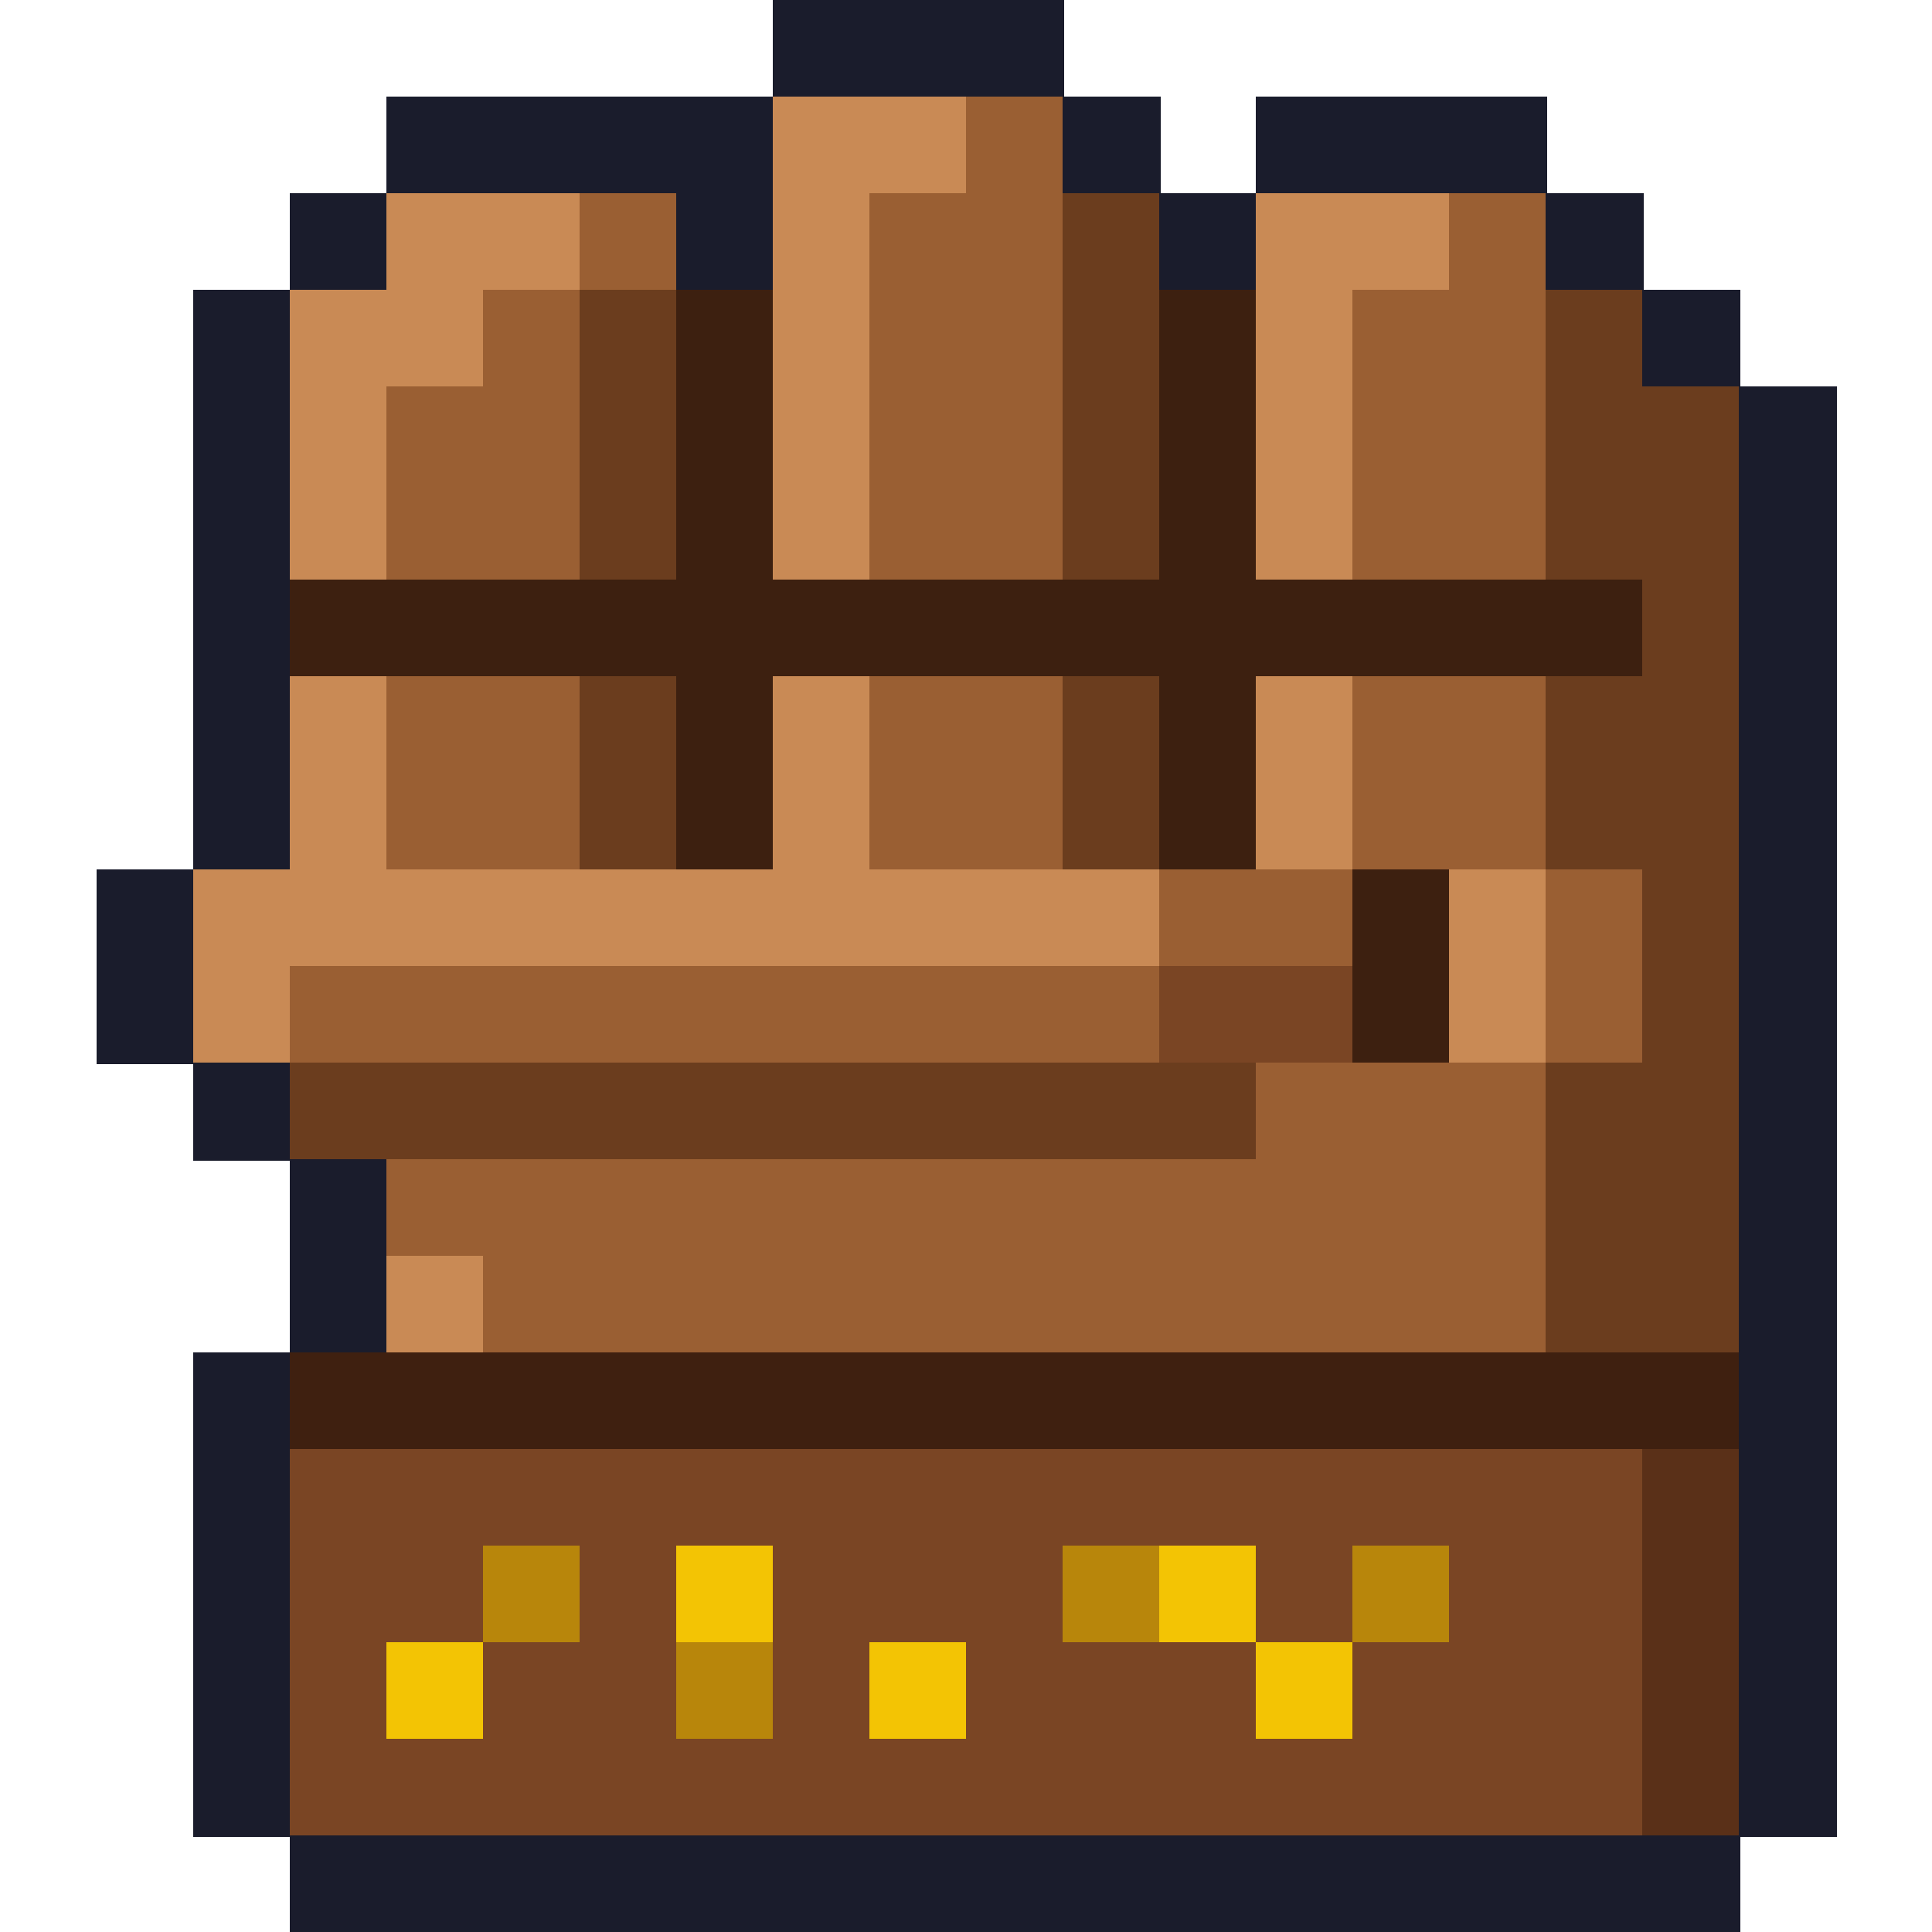
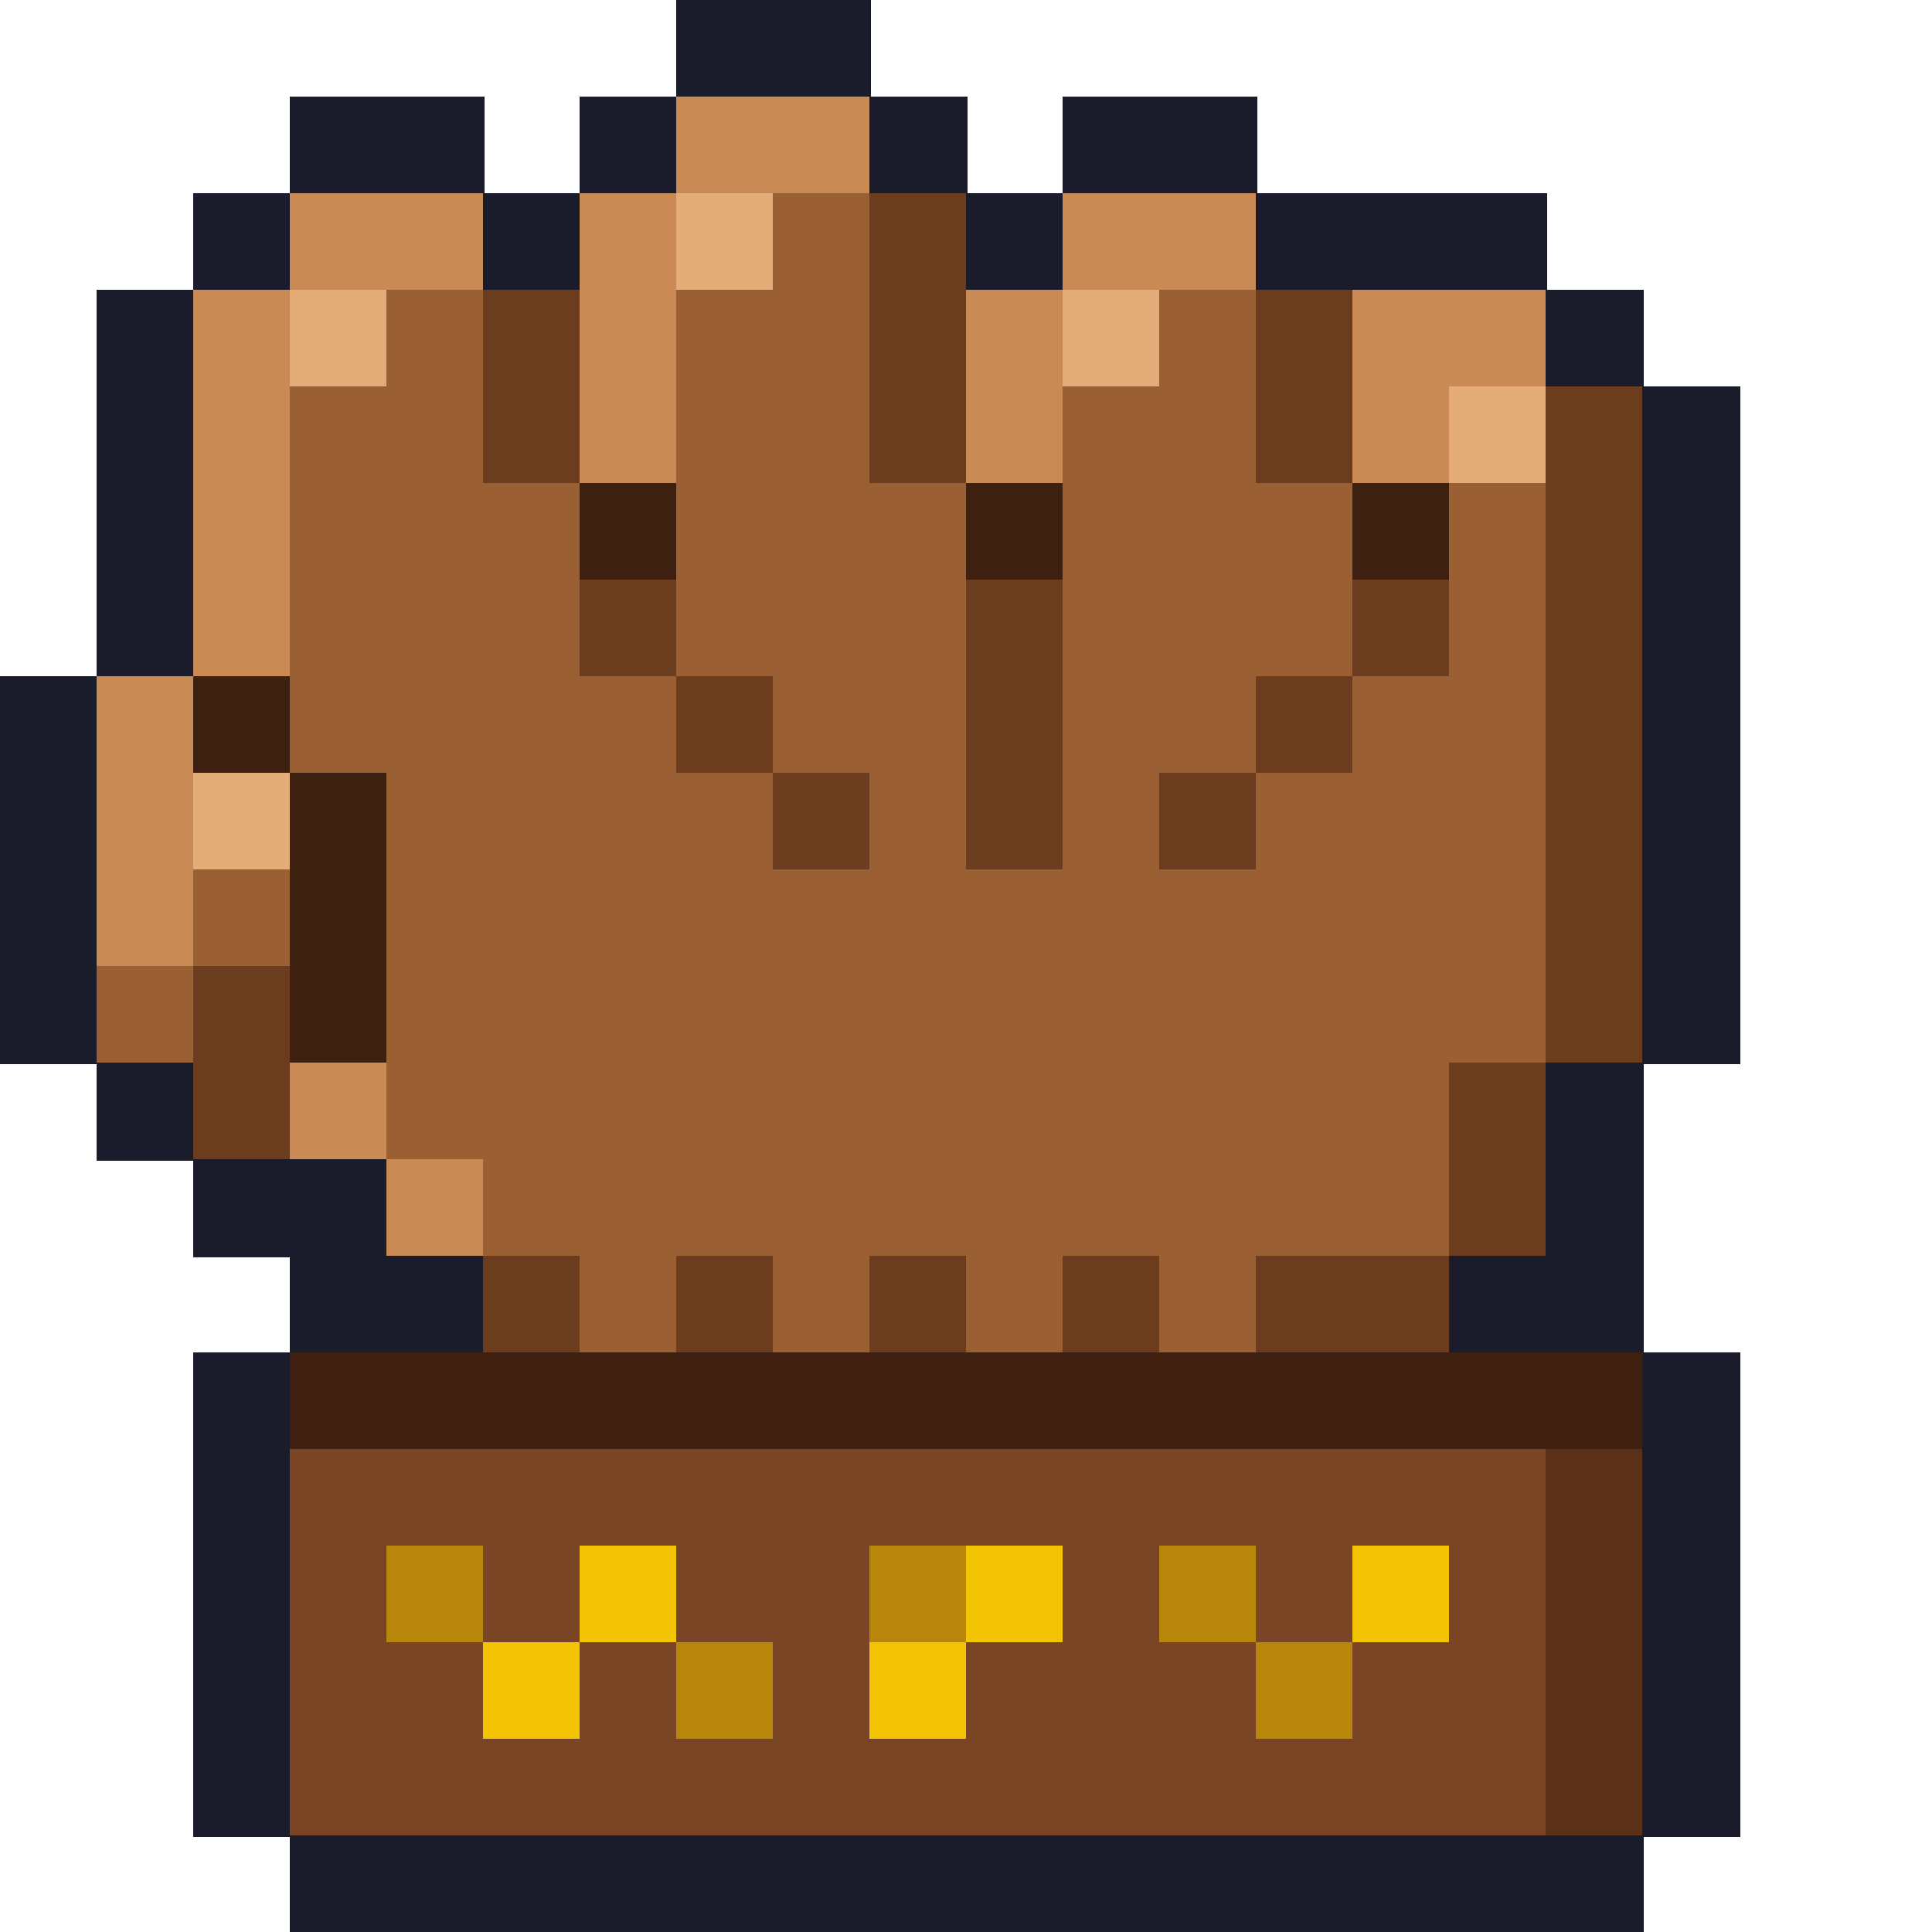
<svg xmlns="http://www.w3.org/2000/svg" viewBox="0 0 20 20" shape-rendering="crispEdges">
+   <rect x="7" y="0" width="1.02" height="1.02" fill="#1a1c2c" />
  <rect x="8" y="0" width="1.02" height="1.02" fill="#1a1c2c" />
-   <rect x="9" y="0" width="1.02" height="1.02" fill="#1a1c2c" />
-   <rect x="10" y="0" width="1.02" height="1.02" fill="#1a1c2c" />
+   <rect x="3" y="1" width="1.02" height="1.02" fill="#1a1c2c" />
  <rect x="4" y="1" width="1.02" height="1.02" fill="#1a1c2c" />
-   <rect x="5" y="1" width="1.02" height="1.02" fill="#1a1c2c" />
  <rect x="6" y="1" width="1.02" height="1.02" fill="#1a1c2c" />
-   <rect x="7" y="1" width="1.02" height="1.02" fill="#1a1c2c" />
+   <rect x="7" y="1" width="1.02" height="1.02" fill="#c98a55" />
  <rect x="8" y="1" width="1.02" height="1.02" fill="#c98a55" />
-   <rect x="9" y="1" width="1.02" height="1.02" fill="#c98a55" />
-   <rect x="10" y="1" width="1.02" height="1.02" fill="#9a5f33" />
+   <rect x="9" y="1" width="1.02" height="1.02" fill="#1a1c2c" />
  <rect x="11" y="1" width="1.02" height="1.02" fill="#1a1c2c" />
-   <rect x="13" y="1" width="1.02" height="1.02" fill="#1a1c2c" />
-   <rect x="14" y="1" width="1.02" height="1.02" fill="#1a1c2c" />
-   <rect x="15" y="1" width="1.02" height="1.02" fill="#1a1c2c" />
-   <rect x="3" y="2" width="1.02" height="1.02" fill="#1a1c2c" />
+   <rect x="12" y="1" width="1.02" height="1.02" fill="#1a1c2c" />
+   <rect x="2" y="2" width="1.02" height="1.02" fill="#1a1c2c" />
+   <rect x="3" y="2" width="1.02" height="1.02" fill="#c98a55" />
  <rect x="4" y="2" width="1.02" height="1.02" fill="#c98a55" />
-   <rect x="5" y="2" width="1.02" height="1.02" fill="#c98a55" />
-   <rect x="6" y="2" width="1.02" height="1.02" fill="#9a5f33" />
-   <rect x="7" y="2" width="1.02" height="1.02" fill="#1a1c2c" />
-   <rect x="8" y="2" width="1.02" height="1.02" fill="#c98a55" />
-   <rect x="9" y="2" width="1.02" height="1.02" fill="#9a5f33" />
-   <rect x="10" y="2" width="1.02" height="1.02" fill="#9a5f33" />
-   <rect x="11" y="2" width="1.02" height="1.02" fill="#6b3d1e" />
-   <rect x="12" y="2" width="1.02" height="1.02" fill="#1a1c2c" />
-   <rect x="13" y="2" width="1.02" height="1.02" fill="#c98a55" />
-   <rect x="14" y="2" width="1.02" height="1.02" fill="#c98a55" />
-   <rect x="15" y="2" width="1.02" height="1.02" fill="#9a5f33" />
-   <rect x="16" y="2" width="1.02" height="1.02" fill="#1a1c2c" />
-   <rect x="2" y="3" width="1.02" height="1.02" fill="#1a1c2c" />
-   <rect x="3" y="3" width="1.02" height="1.02" fill="#c98a55" />
-   <rect x="4" y="3" width="1.02" height="1.02" fill="#c98a55" />
-   <rect x="5" y="3" width="1.02" height="1.02" fill="#9a5f33" />
-   <rect x="6" y="3" width="1.02" height="1.02" fill="#6b3d1e" />
-   <rect x="7" y="3" width="1.02" height="1.02" fill="#3d2010" />
-   <rect x="8" y="3" width="1.02" height="1.02" fill="#c98a55" />
-   <rect x="9" y="3" width="1.02" height="1.02" fill="#9a5f33" />
-   <rect x="10" y="3" width="1.02" height="1.02" fill="#9a5f33" />
-   <rect x="11" y="3" width="1.02" height="1.02" fill="#6b3d1e" />
-   <rect x="12" y="3" width="1.02" height="1.02" fill="#3d2010" />
-   <rect x="13" y="3" width="1.02" height="1.02" fill="#c98a55" />
-   <rect x="14" y="3" width="1.02" height="1.02" fill="#9a5f33" />
-   <rect x="15" y="3" width="1.02" height="1.02" fill="#9a5f33" />
-   <rect x="16" y="3" width="1.02" height="1.02" fill="#6b3d1e" />
-   <rect x="17" y="3" width="1.02" height="1.02" fill="#1a1c2c" />
-   <rect x="2" y="4" width="1.02" height="1.02" fill="#1a1c2c" />
-   <rect x="3" y="4" width="1.02" height="1.02" fill="#c98a55" />
+   <rect x="5" y="2" width="1.02" height="1.02" fill="#1a1c2c" />
+   <rect x="6" y="2" width="1.02" height="1.02" fill="#c98a55" />
+   <rect x="7" y="2" width="1.02" height="1.02" fill="#e3ac78" />
+   <rect x="8" y="2" width="1.02" height="1.02" fill="#9a5f33" />
+   <rect x="9" y="2" width="1.02" height="1.02" fill="#6b3d1e" />
+   <rect x="10" y="2" width="1.02" height="1.02" fill="#1a1c2c" />
+   <rect x="11" y="2" width="1.02" height="1.02" fill="#c98a55" />
+   <rect x="12" y="2" width="1.02" height="1.02" fill="#c98a55" />
+   <rect x="13" y="2" width="1.02" height="1.02" fill="#1a1c2c" />
+   <rect x="14" y="2" width="1.02" height="1.02" fill="#1a1c2c" />
+   <rect x="15" y="2" width="1.02" height="1.02" fill="#1a1c2c" />
+   <rect x="1" y="3" width="1.02" height="1.02" fill="#1a1c2c" />
+   <rect x="2" y="3" width="1.02" height="1.02" fill="#c98a55" />
+   <rect x="3" y="3" width="1.02" height="1.02" fill="#e3ac78" />
+   <rect x="4" y="3" width="1.02" height="1.02" fill="#9a5f33" />
+   <rect x="5" y="3" width="1.02" height="1.02" fill="#6b3d1e" />
+   <rect x="6" y="3" width="1.02" height="1.02" fill="#c98a55" />
+   <rect x="7" y="3" width="1.02" height="1.02" fill="#9a5f33" />
+   <rect x="8" y="3" width="1.02" height="1.02" fill="#9a5f33" />
+   <rect x="9" y="3" width="1.02" height="1.02" fill="#6b3d1e" />
+   <rect x="10" y="3" width="1.02" height="1.02" fill="#c98a55" />
+   <rect x="11" y="3" width="1.02" height="1.02" fill="#e3ac78" />
+   <rect x="12" y="3" width="1.02" height="1.02" fill="#9a5f33" />
+   <rect x="13" y="3" width="1.02" height="1.02" fill="#6b3d1e" />
+   <rect x="14" y="3" width="1.02" height="1.02" fill="#c98a55" />
+   <rect x="15" y="3" width="1.02" height="1.02" fill="#c98a55" />
+   <rect x="16" y="3" width="1.02" height="1.02" fill="#1a1c2c" />
+   <rect x="1" y="4" width="1.02" height="1.02" fill="#1a1c2c" />
+   <rect x="2" y="4" width="1.02" height="1.02" fill="#c98a55" />
+   <rect x="3" y="4" width="1.02" height="1.02" fill="#9a5f33" />
  <rect x="4" y="4" width="1.02" height="1.02" fill="#9a5f33" />
-   <rect x="5" y="4" width="1.02" height="1.02" fill="#9a5f33" />
-   <rect x="6" y="4" width="1.02" height="1.02" fill="#6b3d1e" />
-   <rect x="7" y="4" width="1.02" height="1.02" fill="#3d2010" />
-   <rect x="8" y="4" width="1.02" height="1.02" fill="#c98a55" />
-   <rect x="9" y="4" width="1.02" height="1.02" fill="#9a5f33" />
-   <rect x="10" y="4" width="1.02" height="1.02" fill="#9a5f33" />
-   <rect x="11" y="4" width="1.02" height="1.02" fill="#6b3d1e" />
-   <rect x="12" y="4" width="1.02" height="1.02" fill="#3d2010" />
-   <rect x="13" y="4" width="1.02" height="1.02" fill="#c98a55" />
-   <rect x="14" y="4" width="1.02" height="1.02" fill="#9a5f33" />
-   <rect x="15" y="4" width="1.02" height="1.02" fill="#9a5f33" />
+   <rect x="5" y="4" width="1.02" height="1.02" fill="#6b3d1e" />
+   <rect x="6" y="4" width="1.02" height="1.02" fill="#c98a55" />
+   <rect x="7" y="4" width="1.02" height="1.02" fill="#9a5f33" />
+   <rect x="8" y="4" width="1.02" height="1.02" fill="#9a5f33" />
+   <rect x="9" y="4" width="1.02" height="1.02" fill="#6b3d1e" />
+   <rect x="10" y="4" width="1.02" height="1.02" fill="#c98a55" />
+   <rect x="11" y="4" width="1.02" height="1.02" fill="#9a5f33" />
+   <rect x="12" y="4" width="1.02" height="1.02" fill="#9a5f33" />
+   <rect x="13" y="4" width="1.02" height="1.02" fill="#6b3d1e" />
+   <rect x="14" y="4" width="1.02" height="1.02" fill="#c98a55" />
+   <rect x="15" y="4" width="1.02" height="1.02" fill="#e3ac78" />
  <rect x="16" y="4" width="1.02" height="1.02" fill="#6b3d1e" />
-   <rect x="17" y="4" width="1.02" height="1.02" fill="#6b3d1e" />
-   <rect x="18" y="4" width="1.02" height="1.02" fill="#1a1c2c" />
-   <rect x="2" y="5" width="1.02" height="1.02" fill="#1a1c2c" />
-   <rect x="3" y="5" width="1.02" height="1.02" fill="#c98a55" />
+   <rect x="17" y="4" width="1.02" height="1.02" fill="#1a1c2c" />
+   <rect x="1" y="5" width="1.02" height="1.02" fill="#1a1c2c" />
+   <rect x="2" y="5" width="1.02" height="1.02" fill="#c98a55" />
+   <rect x="3" y="5" width="1.02" height="1.02" fill="#9a5f33" />
  <rect x="4" y="5" width="1.02" height="1.02" fill="#9a5f33" />
  <rect x="5" y="5" width="1.02" height="1.02" fill="#9a5f33" />
-   <rect x="6" y="5" width="1.02" height="1.02" fill="#6b3d1e" />
-   <rect x="7" y="5" width="1.02" height="1.02" fill="#3d2010" />
-   <rect x="8" y="5" width="1.02" height="1.02" fill="#c98a55" />
+   <rect x="6" y="5" width="1.02" height="1.02" fill="#3d2010" />
+   <rect x="7" y="5" width="1.02" height="1.02" fill="#9a5f33" />
+   <rect x="8" y="5" width="1.02" height="1.02" fill="#9a5f33" />
  <rect x="9" y="5" width="1.02" height="1.02" fill="#9a5f33" />
-   <rect x="10" y="5" width="1.02" height="1.02" fill="#9a5f33" />
-   <rect x="11" y="5" width="1.02" height="1.02" fill="#6b3d1e" />
-   <rect x="12" y="5" width="1.02" height="1.02" fill="#3d2010" />
-   <rect x="13" y="5" width="1.02" height="1.02" fill="#c98a55" />
-   <rect x="14" y="5" width="1.02" height="1.02" fill="#9a5f33" />
+   <rect x="10" y="5" width="1.02" height="1.02" fill="#3d2010" />
+   <rect x="11" y="5" width="1.02" height="1.02" fill="#9a5f33" />
+   <rect x="12" y="5" width="1.02" height="1.02" fill="#9a5f33" />
+   <rect x="13" y="5" width="1.02" height="1.02" fill="#9a5f33" />
+   <rect x="14" y="5" width="1.02" height="1.02" fill="#3d2010" />
  <rect x="15" y="5" width="1.02" height="1.02" fill="#9a5f33" />
  <rect x="16" y="5" width="1.02" height="1.02" fill="#6b3d1e" />
-   <rect x="17" y="5" width="1.02" height="1.02" fill="#6b3d1e" />
-   <rect x="18" y="5" width="1.02" height="1.02" fill="#1a1c2c" />
-   <rect x="2" y="6" width="1.02" height="1.02" fill="#1a1c2c" />
-   <rect x="3" y="6" width="1.02" height="1.02" fill="#3d2010" />
-   <rect x="4" y="6" width="1.02" height="1.02" fill="#3d2010" />
-   <rect x="5" y="6" width="1.02" height="1.02" fill="#3d2010" />
-   <rect x="6" y="6" width="1.02" height="1.02" fill="#3d2010" />
-   <rect x="7" y="6" width="1.02" height="1.02" fill="#3d2010" />
-   <rect x="8" y="6" width="1.02" height="1.02" fill="#3d2010" />
-   <rect x="9" y="6" width="1.02" height="1.02" fill="#3d2010" />
-   <rect x="10" y="6" width="1.02" height="1.02" fill="#3d2010" />
-   <rect x="11" y="6" width="1.02" height="1.02" fill="#3d2010" />
-   <rect x="12" y="6" width="1.02" height="1.02" fill="#3d2010" />
-   <rect x="13" y="6" width="1.02" height="1.02" fill="#3d2010" />
-   <rect x="14" y="6" width="1.02" height="1.02" fill="#3d2010" />
-   <rect x="15" y="6" width="1.02" height="1.02" fill="#3d2010" />
-   <rect x="16" y="6" width="1.02" height="1.02" fill="#3d2010" />
-   <rect x="17" y="6" width="1.02" height="1.02" fill="#6b3d1e" />
-   <rect x="18" y="6" width="1.02" height="1.02" fill="#1a1c2c" />
-   <rect x="2" y="7" width="1.02" height="1.02" fill="#1a1c2c" />
-   <rect x="3" y="7" width="1.02" height="1.02" fill="#c98a55" />
+   <rect x="17" y="5" width="1.02" height="1.02" fill="#1a1c2c" />
+   <rect x="1" y="6" width="1.02" height="1.02" fill="#1a1c2c" />
+   <rect x="2" y="6" width="1.02" height="1.02" fill="#c98a55" />
+   <rect x="3" y="6" width="1.02" height="1.02" fill="#9a5f33" />
+   <rect x="4" y="6" width="1.02" height="1.02" fill="#9a5f33" />
+   <rect x="5" y="6" width="1.02" height="1.02" fill="#9a5f33" />
+   <rect x="6" y="6" width="1.02" height="1.02" fill="#6b3d1e" />
+   <rect x="7" y="6" width="1.02" height="1.02" fill="#9a5f33" />
+   <rect x="8" y="6" width="1.02" height="1.02" fill="#9a5f33" />
+   <rect x="9" y="6" width="1.02" height="1.02" fill="#9a5f33" />
+   <rect x="10" y="6" width="1.02" height="1.02" fill="#6b3d1e" />
+   <rect x="11" y="6" width="1.02" height="1.02" fill="#9a5f33" />
+   <rect x="12" y="6" width="1.02" height="1.02" fill="#9a5f33" />
+   <rect x="13" y="6" width="1.02" height="1.02" fill="#9a5f33" />
+   <rect x="14" y="6" width="1.02" height="1.02" fill="#6b3d1e" />
+   <rect x="15" y="6" width="1.02" height="1.02" fill="#9a5f33" />
+   <rect x="16" y="6" width="1.02" height="1.02" fill="#6b3d1e" />
+   <rect x="17" y="6" width="1.02" height="1.02" fill="#1a1c2c" />
+   <rect x="0" y="7" width="1.02" height="1.02" fill="#1a1c2c" />
+   <rect x="1" y="7" width="1.02" height="1.02" fill="#c98a55" />
+   <rect x="2" y="7" width="1.02" height="1.02" fill="#3d2010" />
+   <rect x="3" y="7" width="1.02" height="1.02" fill="#9a5f33" />
  <rect x="4" y="7" width="1.02" height="1.02" fill="#9a5f33" />
  <rect x="5" y="7" width="1.02" height="1.02" fill="#9a5f33" />
-   <rect x="6" y="7" width="1.02" height="1.02" fill="#6b3d1e" />
-   <rect x="7" y="7" width="1.02" height="1.02" fill="#3d2010" />
-   <rect x="8" y="7" width="1.02" height="1.02" fill="#c98a55" />
+   <rect x="6" y="7" width="1.02" height="1.02" fill="#9a5f33" />
+   <rect x="7" y="7" width="1.02" height="1.02" fill="#6b3d1e" />
+   <rect x="8" y="7" width="1.02" height="1.02" fill="#9a5f33" />
  <rect x="9" y="7" width="1.02" height="1.02" fill="#9a5f33" />
-   <rect x="10" y="7" width="1.02" height="1.02" fill="#9a5f33" />
-   <rect x="11" y="7" width="1.02" height="1.02" fill="#6b3d1e" />
-   <rect x="12" y="7" width="1.02" height="1.02" fill="#3d2010" />
-   <rect x="13" y="7" width="1.02" height="1.02" fill="#c98a55" />
+   <rect x="10" y="7" width="1.02" height="1.02" fill="#6b3d1e" />
+   <rect x="11" y="7" width="1.02" height="1.02" fill="#9a5f33" />
+   <rect x="12" y="7" width="1.02" height="1.02" fill="#9a5f33" />
+   <rect x="13" y="7" width="1.02" height="1.02" fill="#6b3d1e" />
  <rect x="14" y="7" width="1.02" height="1.02" fill="#9a5f33" />
  <rect x="15" y="7" width="1.02" height="1.02" fill="#9a5f33" />
  <rect x="16" y="7" width="1.02" height="1.02" fill="#6b3d1e" />
-   <rect x="17" y="7" width="1.02" height="1.02" fill="#6b3d1e" />
-   <rect x="18" y="7" width="1.02" height="1.02" fill="#1a1c2c" />
-   <rect x="2" y="8" width="1.02" height="1.02" fill="#1a1c2c" />
-   <rect x="3" y="8" width="1.02" height="1.02" fill="#c98a55" />
+   <rect x="17" y="7" width="1.02" height="1.02" fill="#1a1c2c" />
+   <rect x="0" y="8" width="1.02" height="1.02" fill="#1a1c2c" />
+   <rect x="1" y="8" width="1.02" height="1.02" fill="#c98a55" />
+   <rect x="2" y="8" width="1.02" height="1.02" fill="#e3ac78" />
+   <rect x="3" y="8" width="1.02" height="1.02" fill="#3d2010" />
  <rect x="4" y="8" width="1.02" height="1.02" fill="#9a5f33" />
  <rect x="5" y="8" width="1.02" height="1.02" fill="#9a5f33" />
-   <rect x="6" y="8" width="1.02" height="1.02" fill="#6b3d1e" />
-   <rect x="7" y="8" width="1.02" height="1.02" fill="#3d2010" />
-   <rect x="8" y="8" width="1.02" height="1.02" fill="#c98a55" />
+   <rect x="6" y="8" width="1.02" height="1.02" fill="#9a5f33" />
+   <rect x="7" y="8" width="1.02" height="1.02" fill="#9a5f33" />
+   <rect x="8" y="8" width="1.02" height="1.02" fill="#6b3d1e" />
  <rect x="9" y="8" width="1.02" height="1.02" fill="#9a5f33" />
-   <rect x="10" y="8" width="1.02" height="1.02" fill="#9a5f33" />
-   <rect x="11" y="8" width="1.02" height="1.02" fill="#6b3d1e" />
-   <rect x="12" y="8" width="1.02" height="1.02" fill="#3d2010" />
-   <rect x="13" y="8" width="1.02" height="1.02" fill="#c98a55" />
+   <rect x="10" y="8" width="1.02" height="1.02" fill="#6b3d1e" />
+   <rect x="11" y="8" width="1.02" height="1.02" fill="#9a5f33" />
+   <rect x="12" y="8" width="1.02" height="1.02" fill="#6b3d1e" />
+   <rect x="13" y="8" width="1.02" height="1.02" fill="#9a5f33" />
  <rect x="14" y="8" width="1.02" height="1.02" fill="#9a5f33" />
  <rect x="15" y="8" width="1.02" height="1.02" fill="#9a5f33" />
  <rect x="16" y="8" width="1.02" height="1.02" fill="#6b3d1e" />
-   <rect x="17" y="8" width="1.02" height="1.02" fill="#6b3d1e" />
-   <rect x="18" y="8" width="1.02" height="1.02" fill="#1a1c2c" />
-   <rect x="1" y="9" width="1.02" height="1.02" fill="#1a1c2c" />
-   <rect x="2" y="9" width="1.02" height="1.02" fill="#c98a55" />
-   <rect x="3" y="9" width="1.02" height="1.02" fill="#c98a55" />
-   <rect x="4" y="9" width="1.02" height="1.02" fill="#c98a55" />
-   <rect x="5" y="9" width="1.02" height="1.02" fill="#c98a55" />
-   <rect x="6" y="9" width="1.02" height="1.02" fill="#c98a55" />
-   <rect x="7" y="9" width="1.02" height="1.02" fill="#c98a55" />
-   <rect x="8" y="9" width="1.02" height="1.02" fill="#c98a55" />
-   <rect x="9" y="9" width="1.02" height="1.02" fill="#c98a55" />
-   <rect x="10" y="9" width="1.02" height="1.02" fill="#c98a55" />
-   <rect x="11" y="9" width="1.02" height="1.02" fill="#c98a55" />
+   <rect x="17" y="8" width="1.02" height="1.02" fill="#1a1c2c" />
+   <rect x="0" y="9" width="1.02" height="1.02" fill="#1a1c2c" />
+   <rect x="1" y="9" width="1.02" height="1.02" fill="#c98a55" />
+   <rect x="2" y="9" width="1.02" height="1.02" fill="#9a5f33" />
+   <rect x="3" y="9" width="1.02" height="1.02" fill="#3d2010" />
+   <rect x="4" y="9" width="1.02" height="1.02" fill="#9a5f33" />
+   <rect x="5" y="9" width="1.02" height="1.02" fill="#9a5f33" />
+   <rect x="6" y="9" width="1.02" height="1.02" fill="#9a5f33" />
+   <rect x="7" y="9" width="1.02" height="1.02" fill="#9a5f33" />
+   <rect x="8" y="9" width="1.02" height="1.02" fill="#9a5f33" />
+   <rect x="9" y="9" width="1.02" height="1.02" fill="#9a5f33" />
+   <rect x="10" y="9" width="1.02" height="1.02" fill="#9a5f33" />
+   <rect x="11" y="9" width="1.02" height="1.02" fill="#9a5f33" />
  <rect x="12" y="9" width="1.02" height="1.02" fill="#9a5f33" />
  <rect x="13" y="9" width="1.02" height="1.02" fill="#9a5f33" />
-   <rect x="14" y="9" width="1.02" height="1.02" fill="#3d2010" />
-   <rect x="15" y="9" width="1.02" height="1.02" fill="#c98a55" />
-   <rect x="16" y="9" width="1.02" height="1.02" fill="#9a5f33" />
-   <rect x="17" y="9" width="1.02" height="1.02" fill="#6b3d1e" />
-   <rect x="18" y="9" width="1.02" height="1.02" fill="#1a1c2c" />
-   <rect x="1" y="10" width="1.02" height="1.02" fill="#1a1c2c" />
-   <rect x="2" y="10" width="1.02" height="1.02" fill="#c98a55" />
-   <rect x="3" y="10" width="1.02" height="1.02" fill="#9a5f33" />
+   <rect x="14" y="9" width="1.02" height="1.02" fill="#9a5f33" />
+   <rect x="15" y="9" width="1.02" height="1.02" fill="#9a5f33" />
+   <rect x="16" y="9" width="1.02" height="1.02" fill="#6b3d1e" />
+   <rect x="17" y="9" width="1.02" height="1.02" fill="#1a1c2c" />
+   <rect x="0" y="10" width="1.02" height="1.02" fill="#1a1c2c" />
+   <rect x="1" y="10" width="1.02" height="1.02" fill="#9a5f33" />
+   <rect x="2" y="10" width="1.02" height="1.02" fill="#6b3d1e" />
+   <rect x="3" y="10" width="1.02" height="1.02" fill="#3d2010" />
  <rect x="4" y="10" width="1.02" height="1.02" fill="#9a5f33" />
  <rect x="5" y="10" width="1.02" height="1.02" fill="#9a5f33" />
  <rect x="6" y="10" width="1.02" height="1.02" fill="#9a5f33" />
  <rect x="7" y="10" width="1.02" height="1.02" fill="#9a5f33" />
  <rect x="8" y="10" width="1.02" height="1.02" fill="#9a5f33" />
  <rect x="9" y="10" width="1.02" height="1.02" fill="#9a5f33" />
  <rect x="10" y="10" width="1.02" height="1.02" fill="#9a5f33" />
  <rect x="11" y="10" width="1.02" height="1.02" fill="#9a5f33" />
-   <rect x="12" y="10" width="1.02" height="1.02" fill="#7a4524" />
-   <rect x="13" y="10" width="1.02" height="1.02" fill="#7a4524" />
-   <rect x="14" y="10" width="1.02" height="1.02" fill="#3d2010" />
-   <rect x="15" y="10" width="1.02" height="1.02" fill="#c98a55" />
-   <rect x="16" y="10" width="1.02" height="1.02" fill="#9a5f33" />
-   <rect x="17" y="10" width="1.02" height="1.02" fill="#6b3d1e" />
-   <rect x="18" y="10" width="1.02" height="1.02" fill="#1a1c2c" />
-   <rect x="2" y="11" width="1.02" height="1.02" fill="#1a1c2c" />
-   <rect x="3" y="11" width="1.02" height="1.02" fill="#6b3d1e" />
-   <rect x="4" y="11" width="1.02" height="1.02" fill="#6b3d1e" />
-   <rect x="5" y="11" width="1.02" height="1.02" fill="#6b3d1e" />
-   <rect x="6" y="11" width="1.02" height="1.02" fill="#6b3d1e" />
-   <rect x="7" y="11" width="1.02" height="1.02" fill="#6b3d1e" />
-   <rect x="8" y="11" width="1.02" height="1.02" fill="#6b3d1e" />
-   <rect x="9" y="11" width="1.02" height="1.02" fill="#6b3d1e" />
-   <rect x="10" y="11" width="1.02" height="1.02" fill="#6b3d1e" />
-   <rect x="11" y="11" width="1.02" height="1.02" fill="#6b3d1e" />
-   <rect x="12" y="11" width="1.02" height="1.02" fill="#6b3d1e" />
+   <rect x="12" y="10" width="1.02" height="1.02" fill="#9a5f33" />
+   <rect x="13" y="10" width="1.02" height="1.02" fill="#9a5f33" />
+   <rect x="14" y="10" width="1.02" height="1.02" fill="#9a5f33" />
+   <rect x="15" y="10" width="1.02" height="1.02" fill="#9a5f33" />
+   <rect x="16" y="10" width="1.02" height="1.02" fill="#6b3d1e" />
+   <rect x="17" y="10" width="1.02" height="1.02" fill="#1a1c2c" />
+   <rect x="1" y="11" width="1.02" height="1.02" fill="#1a1c2c" />
+   <rect x="2" y="11" width="1.02" height="1.02" fill="#6b3d1e" />
+   <rect x="3" y="11" width="1.02" height="1.02" fill="#c98a55" />
+   <rect x="4" y="11" width="1.02" height="1.02" fill="#9a5f33" />
+   <rect x="5" y="11" width="1.02" height="1.02" fill="#9a5f33" />
+   <rect x="6" y="11" width="1.02" height="1.02" fill="#9a5f33" />
+   <rect x="7" y="11" width="1.02" height="1.02" fill="#9a5f33" />
+   <rect x="8" y="11" width="1.02" height="1.02" fill="#9a5f33" />
+   <rect x="9" y="11" width="1.02" height="1.02" fill="#9a5f33" />
+   <rect x="10" y="11" width="1.02" height="1.02" fill="#9a5f33" />
+   <rect x="11" y="11" width="1.02" height="1.02" fill="#9a5f33" />
+   <rect x="12" y="11" width="1.02" height="1.02" fill="#9a5f33" />
  <rect x="13" y="11" width="1.02" height="1.02" fill="#9a5f33" />
  <rect x="14" y="11" width="1.02" height="1.02" fill="#9a5f33" />
-   <rect x="15" y="11" width="1.02" height="1.02" fill="#9a5f33" />
-   <rect x="16" y="11" width="1.02" height="1.02" fill="#6b3d1e" />
-   <rect x="17" y="11" width="1.02" height="1.02" fill="#6b3d1e" />
-   <rect x="18" y="11" width="1.02" height="1.02" fill="#1a1c2c" />
+   <rect x="15" y="11" width="1.02" height="1.02" fill="#6b3d1e" />
+   <rect x="16" y="11" width="1.02" height="1.02" fill="#1a1c2c" />
+   <rect x="2" y="12" width="1.02" height="1.02" fill="#1a1c2c" />
  <rect x="3" y="12" width="1.02" height="1.02" fill="#1a1c2c" />
-   <rect x="4" y="12" width="1.02" height="1.02" fill="#9a5f33" />
+   <rect x="4" y="12" width="1.02" height="1.02" fill="#c98a55" />
  <rect x="5" y="12" width="1.02" height="1.02" fill="#9a5f33" />
  <rect x="6" y="12" width="1.02" height="1.02" fill="#9a5f33" />
  <rect x="7" y="12" width="1.02" height="1.02" fill="#9a5f33" />
  <rect x="8" y="12" width="1.02" height="1.02" fill="#9a5f33" />
  <rect x="9" y="12" width="1.02" height="1.02" fill="#9a5f33" />
  <rect x="10" y="12" width="1.02" height="1.02" fill="#9a5f33" />
  <rect x="11" y="12" width="1.02" height="1.02" fill="#9a5f33" />
  <rect x="12" y="12" width="1.02" height="1.02" fill="#9a5f33" />
  <rect x="13" y="12" width="1.02" height="1.02" fill="#9a5f33" />
  <rect x="14" y="12" width="1.02" height="1.02" fill="#9a5f33" />
-   <rect x="15" y="12" width="1.02" height="1.02" fill="#9a5f33" />
-   <rect x="16" y="12" width="1.02" height="1.02" fill="#6b3d1e" />
-   <rect x="17" y="12" width="1.02" height="1.02" fill="#6b3d1e" />
-   <rect x="18" y="12" width="1.02" height="1.02" fill="#1a1c2c" />
+   <rect x="15" y="12" width="1.02" height="1.02" fill="#6b3d1e" />
+   <rect x="16" y="12" width="1.02" height="1.02" fill="#1a1c2c" />
  <rect x="3" y="13" width="1.02" height="1.02" fill="#1a1c2c" />
-   <rect x="4" y="13" width="1.02" height="1.02" fill="#c98a55" />
-   <rect x="5" y="13" width="1.02" height="1.02" fill="#9a5f33" />
+   <rect x="4" y="13" width="1.02" height="1.02" fill="#1a1c2c" />
+   <rect x="5" y="13" width="1.02" height="1.02" fill="#6b3d1e" />
  <rect x="6" y="13" width="1.02" height="1.02" fill="#9a5f33" />
-   <rect x="7" y="13" width="1.02" height="1.02" fill="#9a5f33" />
+   <rect x="7" y="13" width="1.02" height="1.02" fill="#6b3d1e" />
  <rect x="8" y="13" width="1.02" height="1.02" fill="#9a5f33" />
-   <rect x="9" y="13" width="1.02" height="1.02" fill="#9a5f33" />
+   <rect x="9" y="13" width="1.02" height="1.02" fill="#6b3d1e" />
  <rect x="10" y="13" width="1.02" height="1.02" fill="#9a5f33" />
-   <rect x="11" y="13" width="1.02" height="1.02" fill="#9a5f33" />
+   <rect x="11" y="13" width="1.02" height="1.02" fill="#6b3d1e" />
  <rect x="12" y="13" width="1.02" height="1.02" fill="#9a5f33" />
-   <rect x="13" y="13" width="1.02" height="1.02" fill="#9a5f33" />
-   <rect x="14" y="13" width="1.02" height="1.02" fill="#9a5f33" />
-   <rect x="15" y="13" width="1.02" height="1.02" fill="#9a5f33" />
-   <rect x="16" y="13" width="1.02" height="1.02" fill="#6b3d1e" />
-   <rect x="17" y="13" width="1.02" height="1.02" fill="#6b3d1e" />
-   <rect x="18" y="13" width="1.02" height="1.02" fill="#1a1c2c" />
+   <rect x="13" y="13" width="1.02" height="1.02" fill="#6b3d1e" />
+   <rect x="14" y="13" width="1.02" height="1.02" fill="#6b3d1e" />
+   <rect x="15" y="13" width="1.02" height="1.02" fill="#1a1c2c" />
+   <rect x="16" y="13" width="1.02" height="1.02" fill="#1a1c2c" />
  <rect x="2" y="14" width="1.02" height="1.02" fill="#1a1c2c" />
  <rect x="3" y="14" width="1.02" height="1.02" fill="#3f2010" />
  <rect x="4" y="14" width="1.02" height="1.02" fill="#3f2010" />
  <rect x="5" y="14" width="1.02" height="1.02" fill="#3f2010" />
  <rect x="6" y="14" width="1.02" height="1.02" fill="#3f2010" />
  <rect x="7" y="14" width="1.02" height="1.02" fill="#3f2010" />
  <rect x="8" y="14" width="1.02" height="1.02" fill="#3f2010" />
  <rect x="9" y="14" width="1.02" height="1.02" fill="#3f2010" />
  <rect x="10" y="14" width="1.02" height="1.02" fill="#3f2010" />
  <rect x="11" y="14" width="1.02" height="1.02" fill="#3f2010" />
  <rect x="12" y="14" width="1.02" height="1.02" fill="#3f2010" />
  <rect x="13" y="14" width="1.02" height="1.02" fill="#3f2010" />
  <rect x="14" y="14" width="1.02" height="1.02" fill="#3f2010" />
  <rect x="15" y="14" width="1.02" height="1.02" fill="#3f2010" />
  <rect x="16" y="14" width="1.02" height="1.02" fill="#3f2010" />
-   <rect x="17" y="14" width="1.02" height="1.02" fill="#3f2010" />
-   <rect x="18" y="14" width="1.02" height="1.02" fill="#1a1c2c" />
+   <rect x="17" y="14" width="1.02" height="1.02" fill="#1a1c2c" />
  <rect x="2" y="15" width="1.02" height="1.02" fill="#1a1c2c" />
  <rect x="3" y="15" width="1.02" height="1.02" fill="#7a4524" />
  <rect x="4" y="15" width="1.02" height="1.02" fill="#7a4524" />
  <rect x="5" y="15" width="1.02" height="1.02" fill="#7a4524" />
  <rect x="6" y="15" width="1.02" height="1.02" fill="#7a4524" />
  <rect x="7" y="15" width="1.02" height="1.02" fill="#7a4524" />
  <rect x="8" y="15" width="1.02" height="1.02" fill="#7a4524" />
  <rect x="9" y="15" width="1.02" height="1.02" fill="#7a4524" />
  <rect x="10" y="15" width="1.02" height="1.02" fill="#7a4524" />
  <rect x="11" y="15" width="1.02" height="1.02" fill="#7a4524" />
  <rect x="12" y="15" width="1.02" height="1.02" fill="#7a4524" />
  <rect x="13" y="15" width="1.02" height="1.02" fill="#7a4524" />
  <rect x="14" y="15" width="1.02" height="1.02" fill="#7a4524" />
  <rect x="15" y="15" width="1.02" height="1.02" fill="#7a4524" />
-   <rect x="16" y="15" width="1.02" height="1.02" fill="#7a4524" />
-   <rect x="17" y="15" width="1.02" height="1.02" fill="#5a3018" />
-   <rect x="18" y="15" width="1.02" height="1.02" fill="#1a1c2c" />
+   <rect x="16" y="15" width="1.02" height="1.02" fill="#5a3018" />
+   <rect x="17" y="15" width="1.02" height="1.02" fill="#1a1c2c" />
  <rect x="2" y="16" width="1.02" height="1.02" fill="#1a1c2c" />
  <rect x="3" y="16" width="1.02" height="1.02" fill="#7a4524" />
-   <rect x="4" y="16" width="1.02" height="1.02" fill="#7a4524" />
-   <rect x="5" y="16" width="1.02" height="1.02" fill="#b8860b" />
-   <rect x="6" y="16" width="1.02" height="1.02" fill="#7a4524" />
-   <rect x="7" y="16" width="1.02" height="1.02" fill="#f3c404" />
+   <rect x="4" y="16" width="1.02" height="1.02" fill="#b8860b" />
+   <rect x="5" y="16" width="1.02" height="1.02" fill="#7a4524" />
+   <rect x="6" y="16" width="1.02" height="1.02" fill="#f3c404" />
+   <rect x="7" y="16" width="1.02" height="1.02" fill="#7a4524" />
  <rect x="8" y="16" width="1.02" height="1.02" fill="#7a4524" />
-   <rect x="9" y="16" width="1.02" height="1.02" fill="#7a4524" />
-   <rect x="10" y="16" width="1.02" height="1.02" fill="#7a4524" />
-   <rect x="11" y="16" width="1.02" height="1.02" fill="#b8860b" />
-   <rect x="12" y="16" width="1.02" height="1.02" fill="#f3c404" />
+   <rect x="9" y="16" width="1.02" height="1.02" fill="#b8860b" />
+   <rect x="10" y="16" width="1.02" height="1.02" fill="#f3c404" />
+   <rect x="11" y="16" width="1.02" height="1.02" fill="#7a4524" />
+   <rect x="12" y="16" width="1.02" height="1.02" fill="#b8860b" />
  <rect x="13" y="16" width="1.02" height="1.02" fill="#7a4524" />
-   <rect x="14" y="16" width="1.02" height="1.02" fill="#b8860b" />
+   <rect x="14" y="16" width="1.02" height="1.02" fill="#f3c404" />
  <rect x="15" y="16" width="1.02" height="1.02" fill="#7a4524" />
-   <rect x="16" y="16" width="1.02" height="1.02" fill="#7a4524" />
-   <rect x="17" y="16" width="1.02" height="1.02" fill="#5a3018" />
-   <rect x="18" y="16" width="1.02" height="1.02" fill="#1a1c2c" />
+   <rect x="16" y="16" width="1.02" height="1.02" fill="#5a3018" />
+   <rect x="17" y="16" width="1.02" height="1.02" fill="#1a1c2c" />
  <rect x="2" y="17" width="1.02" height="1.02" fill="#1a1c2c" />
  <rect x="3" y="17" width="1.02" height="1.02" fill="#7a4524" />
-   <rect x="4" y="17" width="1.02" height="1.02" fill="#f3c404" />
-   <rect x="5" y="17" width="1.02" height="1.02" fill="#7a4524" />
+   <rect x="4" y="17" width="1.02" height="1.02" fill="#7a4524" />
+   <rect x="5" y="17" width="1.02" height="1.02" fill="#f3c404" />
  <rect x="6" y="17" width="1.02" height="1.02" fill="#7a4524" />
  <rect x="7" y="17" width="1.02" height="1.02" fill="#b8860b" />
  <rect x="8" y="17" width="1.02" height="1.02" fill="#7a4524" />
  <rect x="9" y="17" width="1.02" height="1.02" fill="#f3c404" />
  <rect x="10" y="17" width="1.02" height="1.02" fill="#7a4524" />
  <rect x="11" y="17" width="1.02" height="1.02" fill="#7a4524" />
  <rect x="12" y="17" width="1.02" height="1.02" fill="#7a4524" />
-   <rect x="13" y="17" width="1.02" height="1.02" fill="#f3c404" />
+   <rect x="13" y="17" width="1.02" height="1.02" fill="#b8860b" />
  <rect x="14" y="17" width="1.02" height="1.02" fill="#7a4524" />
  <rect x="15" y="17" width="1.02" height="1.02" fill="#7a4524" />
-   <rect x="16" y="17" width="1.02" height="1.02" fill="#7a4524" />
-   <rect x="17" y="17" width="1.02" height="1.02" fill="#5a3018" />
-   <rect x="18" y="17" width="1.02" height="1.02" fill="#1a1c2c" />
+   <rect x="16" y="17" width="1.02" height="1.02" fill="#5a3018" />
+   <rect x="17" y="17" width="1.02" height="1.02" fill="#1a1c2c" />
  <rect x="2" y="18" width="1.02" height="1.02" fill="#1a1c2c" />
  <rect x="3" y="18" width="1.02" height="1.02" fill="#7a4524" />
  <rect x="4" y="18" width="1.02" height="1.02" fill="#7a4524" />
  <rect x="5" y="18" width="1.02" height="1.02" fill="#7a4524" />
  <rect x="6" y="18" width="1.02" height="1.02" fill="#7a4524" />
  <rect x="7" y="18" width="1.02" height="1.02" fill="#7a4524" />
  <rect x="8" y="18" width="1.02" height="1.02" fill="#7a4524" />
  <rect x="9" y="18" width="1.02" height="1.02" fill="#7a4524" />
  <rect x="10" y="18" width="1.02" height="1.02" fill="#7a4524" />
  <rect x="11" y="18" width="1.02" height="1.02" fill="#7a4524" />
  <rect x="12" y="18" width="1.02" height="1.02" fill="#7a4524" />
  <rect x="13" y="18" width="1.02" height="1.02" fill="#7a4524" />
  <rect x="14" y="18" width="1.02" height="1.02" fill="#7a4524" />
  <rect x="15" y="18" width="1.02" height="1.02" fill="#7a4524" />
-   <rect x="16" y="18" width="1.02" height="1.02" fill="#7a4524" />
-   <rect x="17" y="18" width="1.02" height="1.02" fill="#5a3018" />
-   <rect x="18" y="18" width="1.02" height="1.02" fill="#1a1c2c" />
+   <rect x="16" y="18" width="1.02" height="1.02" fill="#5a3018" />
+   <rect x="17" y="18" width="1.02" height="1.02" fill="#1a1c2c" />
  <rect x="3" y="19" width="1.02" height="1.02" fill="#1a1c2c" />
  <rect x="4" y="19" width="1.02" height="1.02" fill="#1a1c2c" />
  <rect x="5" y="19" width="1.02" height="1.02" fill="#1a1c2c" />
  <rect x="6" y="19" width="1.02" height="1.02" fill="#1a1c2c" />
  <rect x="7" y="19" width="1.02" height="1.02" fill="#1a1c2c" />
  <rect x="8" y="19" width="1.02" height="1.02" fill="#1a1c2c" />
  <rect x="9" y="19" width="1.02" height="1.02" fill="#1a1c2c" />
  <rect x="10" y="19" width="1.02" height="1.02" fill="#1a1c2c" />
  <rect x="11" y="19" width="1.02" height="1.02" fill="#1a1c2c" />
  <rect x="12" y="19" width="1.02" height="1.02" fill="#1a1c2c" />
  <rect x="13" y="19" width="1.02" height="1.02" fill="#1a1c2c" />
  <rect x="14" y="19" width="1.02" height="1.02" fill="#1a1c2c" />
  <rect x="15" y="19" width="1.02" height="1.02" fill="#1a1c2c" />
  <rect x="16" y="19" width="1.02" height="1.02" fill="#1a1c2c" />
-   <rect x="17" y="19" width="1.02" height="1.02" fill="#1a1c2c" />
</svg>
